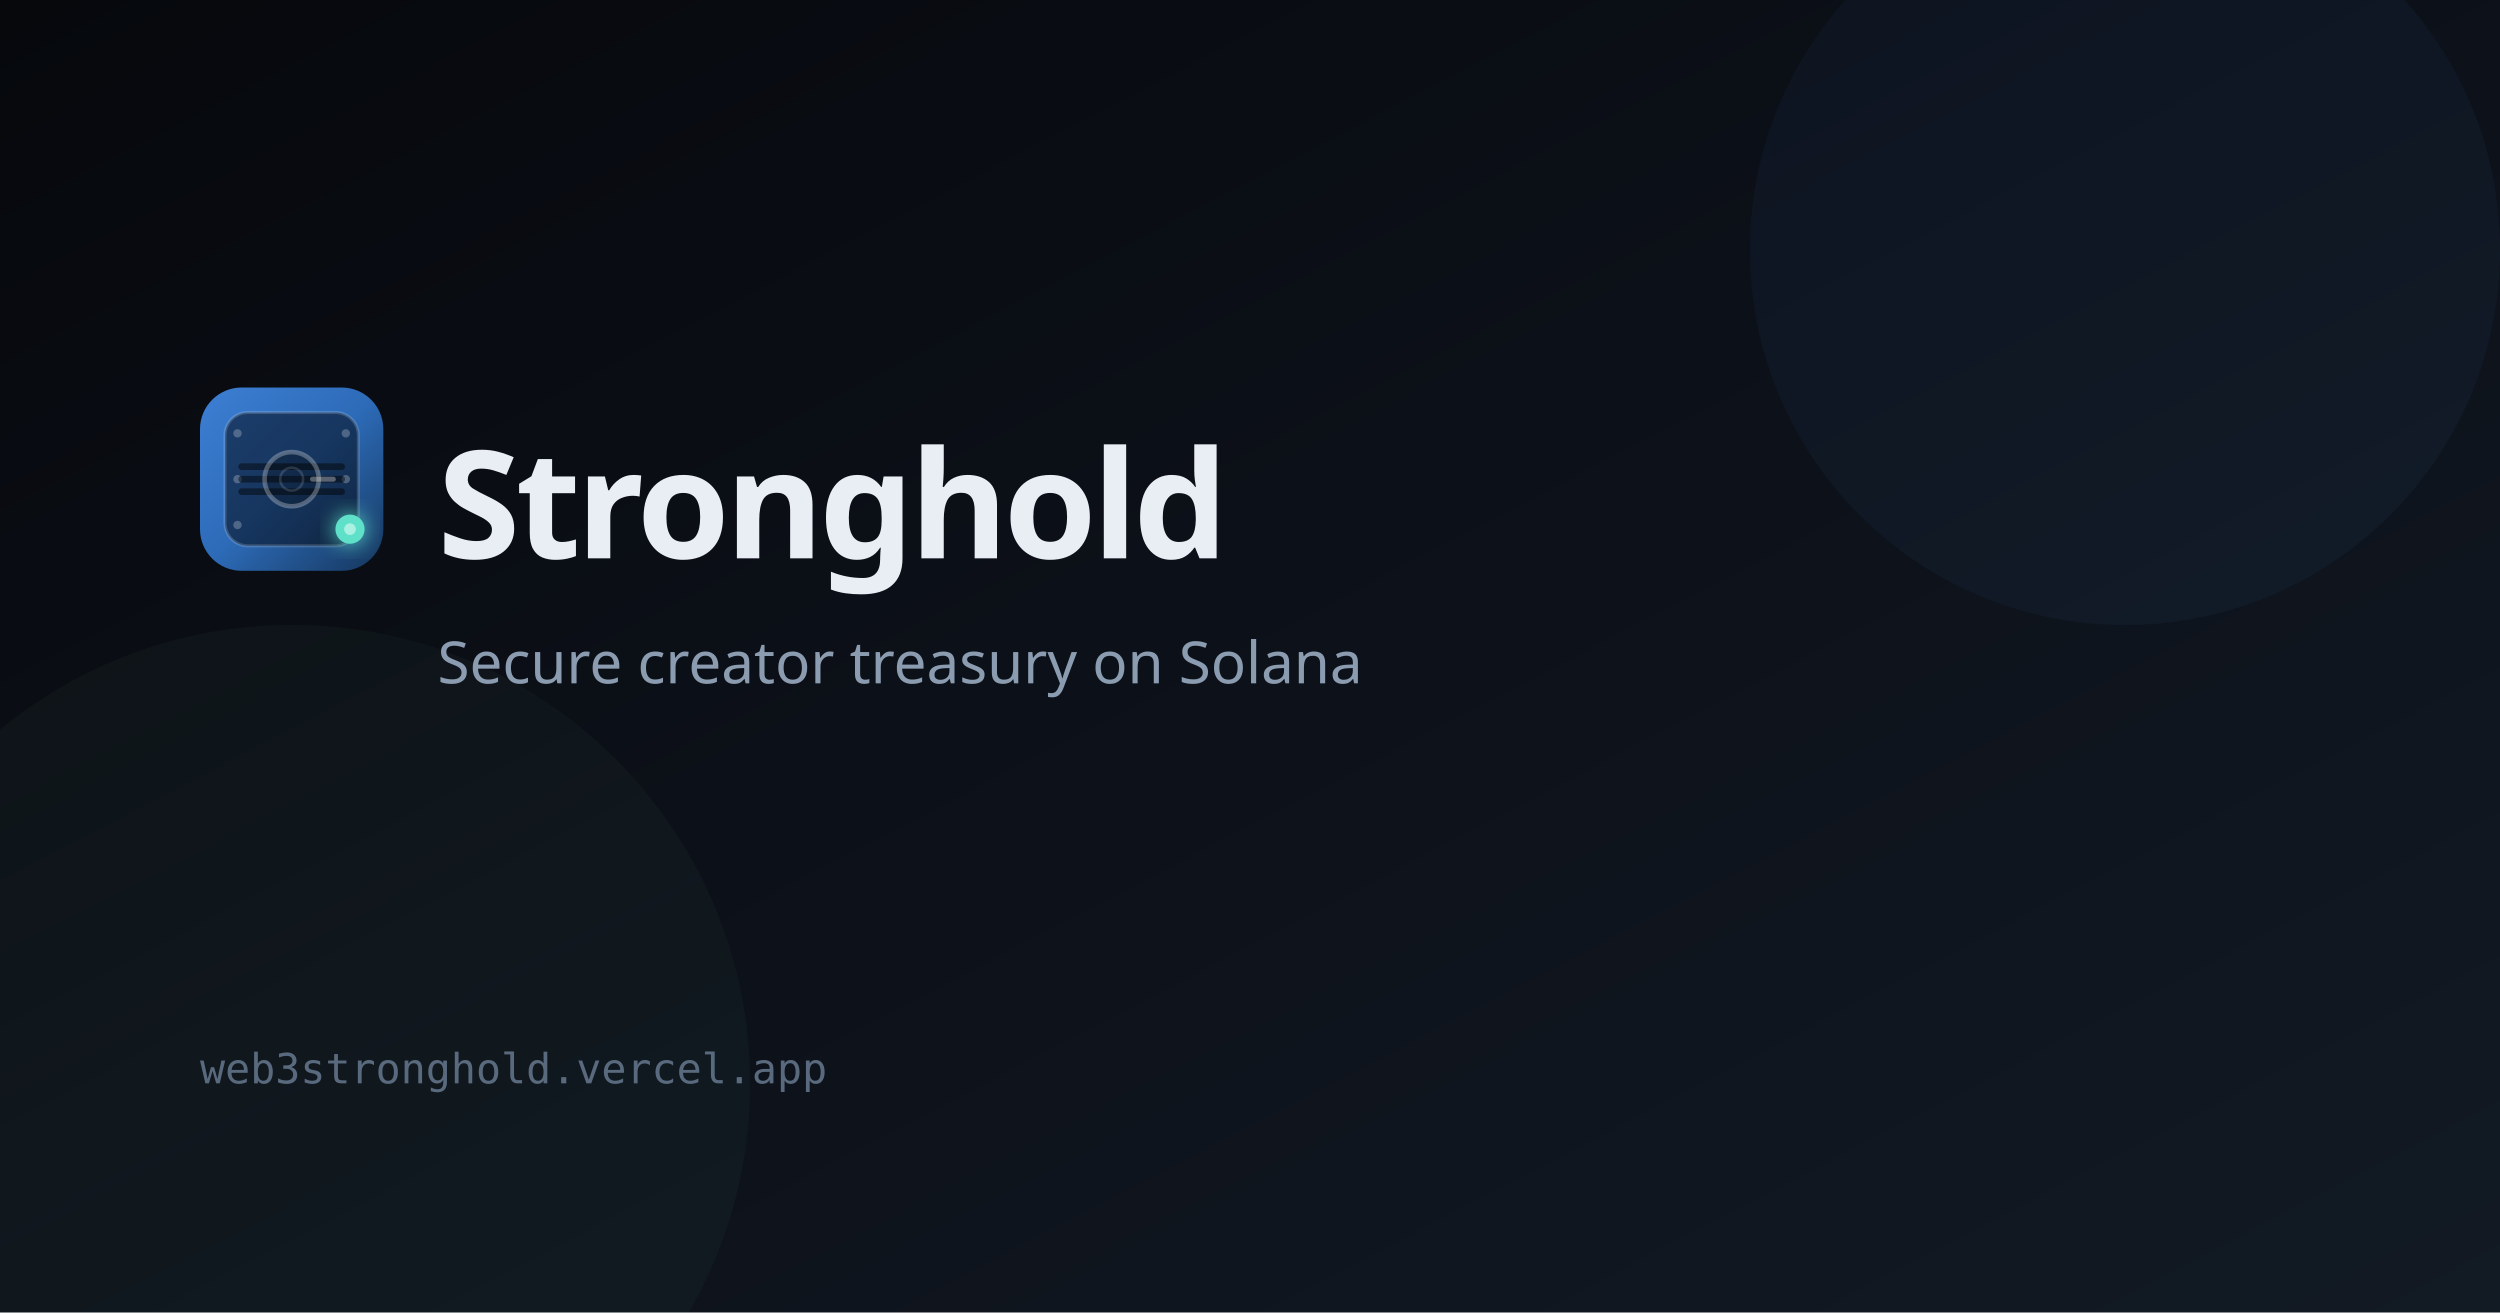
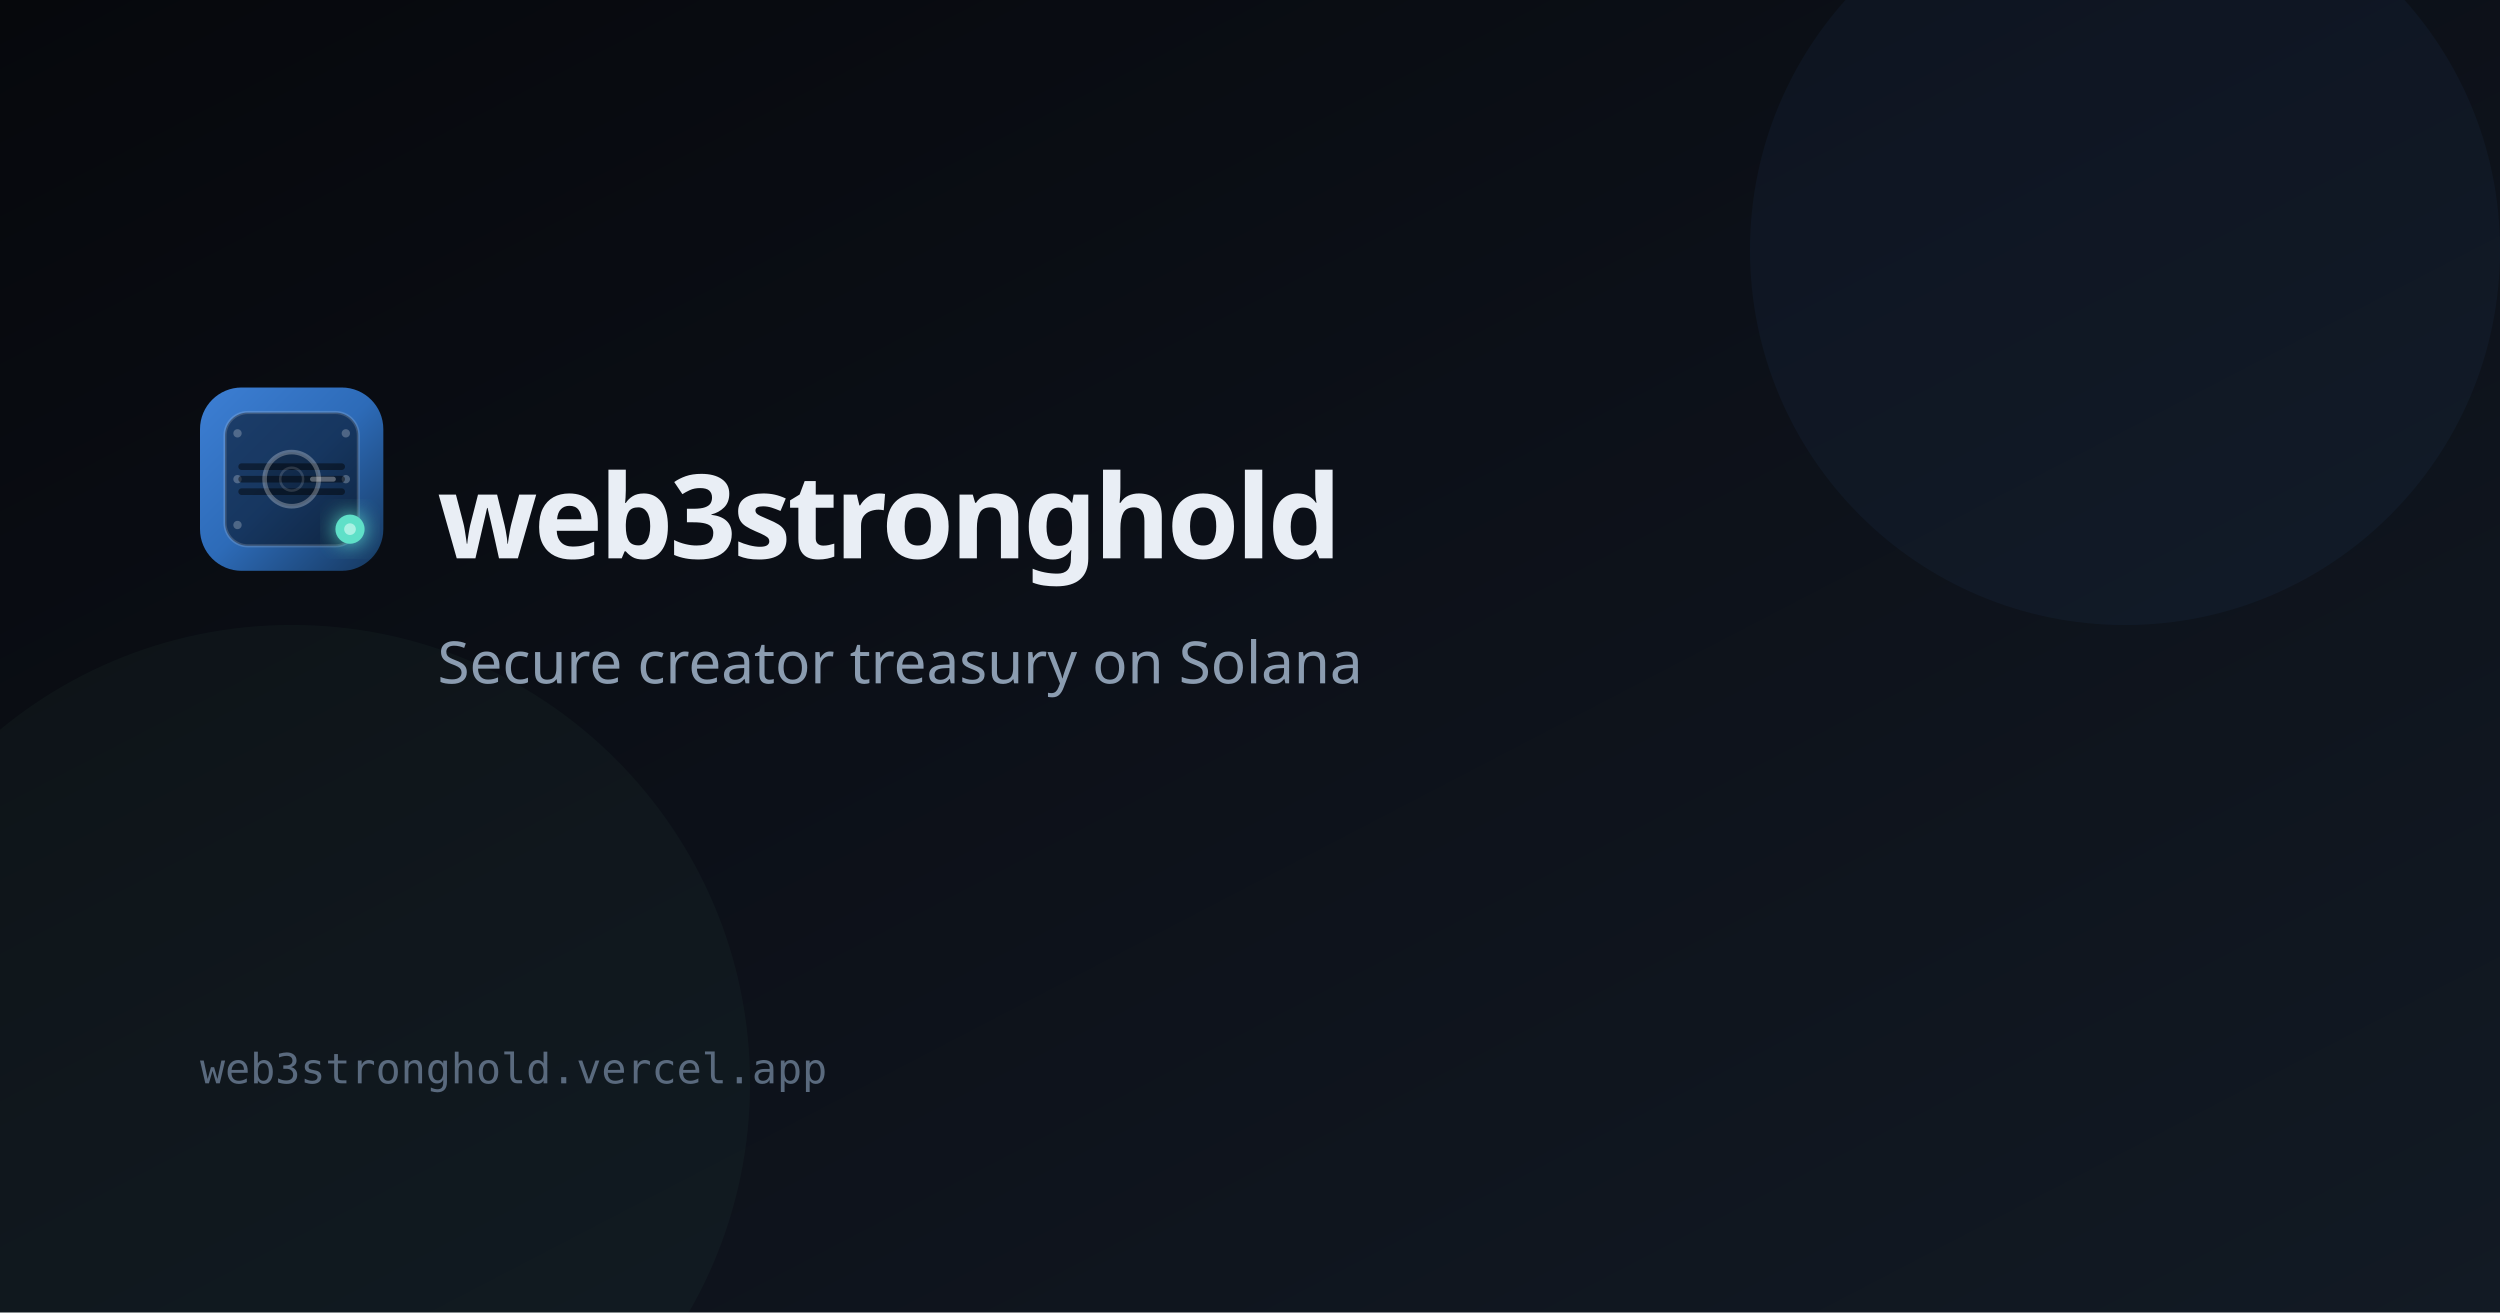
- <svg xmlns="http://www.w3.org/2000/svg" width="1200" height="630" viewBox="0 0 1200 630" role="img" aria-label="Stronghold — secure creator treasury on Solana">
+ <svg xmlns="http://www.w3.org/2000/svg" width="1200" height="630" viewBox="0 0 1200 630" role="img" aria-label="web3stronghold — secure creator treasury on Solana">
  <defs>
    <linearGradient id="og-bg" x1="0" y1="0" x2="1" y2="1">
      <stop offset="0%" stop-color="#06080c" />
      <stop offset="45%" stop-color="#0c1018" />
      <stop offset="100%" stop-color="#121a24" />
    </linearGradient>
    <linearGradient id="og-card" x1="0" y1="0" x2="1" y2="1">
      <stop stop-color="#3d7fd4" />
      <stop offset="0.5" stop-color="#2d6bb8" />
      <stop offset="1" stop-color="#15365c" />
    </linearGradient>
    <filter id="og-glow" x="-50%" y="-50%" width="200%" height="200%">
      <feGaussianBlur stdDeviation="5" result="b" />
      <feMerge>
        <feMergeNode in="b" />
        <feMergeNode in="SourceGraphic" />
      </feMerge>
    </filter>
  </defs>
  <rect width="1200" height="630" fill="url(#og-bg)" />
  <circle cx="1020" cy="120" r="180" fill="#3d7fd4" opacity="0.06" />
  <circle cx="140" cy="520" r="220" fill="#5ecf9a" opacity="0.04" />
  <rect x="96" y="186" width="88" height="88" rx="20" fill="url(#og-card)" />
  <rect x="108" y="198" width="64" height="64" rx="11" fill="rgba(4,12,24,0.55)" stroke="rgba(255,255,255,0.16)" stroke-width="1.5" />
  <circle cx="114" cy="208" r="2" fill="rgba(255,255,255,0.24)" />
  <circle cx="114" cy="230" r="2" fill="rgba(255,255,255,0.24)" />
  <circle cx="114" cy="252" r="2" fill="rgba(255,255,255,0.24)" />
  <circle cx="166" cy="208" r="2" fill="rgba(255,255,255,0.24)" />
  <circle cx="166" cy="230" r="2" fill="rgba(255,255,255,0.24)" />
  <circle cx="166" cy="252" r="2" fill="rgba(255,255,255,0.24)" />
  <path d="M116 224h48M116 230h48M116 236h48" fill="none" stroke="rgba(0,0,0,0.45)" stroke-width="3.2" stroke-linecap="round" />
  <circle cx="140" cy="230" r="13" stroke="rgba(255,255,255,0.28)" stroke-width="2.2" fill="rgba(0,0,0,0.22)" />
  <circle cx="140" cy="230" r="5.5" stroke="rgba(255,255,255,0.14)" stroke-width="1.2" fill="none" />
  <path d="M150 230h10" stroke="rgba(255,255,255,0.32)" stroke-width="2.4" stroke-linecap="round" />
  <circle cx="168" cy="254" r="7" fill="#5ee0c8" filter="url(#og-glow)" />
  <circle cx="168" cy="254" r="2.8" fill="#e8fffa" opacity="0.55" />
-   <text x="210" y="268" fill="#e9eef5" font-family="system-ui, Segoe UI, sans-serif" font-size="72" font-weight="700" letter-spacing="-0.03em">
-     Stronghold
+   <text x="210" y="268" fill="#e9eef5" font-family="system-ui, Segoe UI, sans-serif" font-size="56" font-weight="700" letter-spacing="-0.03em">
+     web3stronghold
  </text>
  <text x="210" y="328" fill="#8b9cb0" font-family="system-ui, Segoe UI, sans-serif" font-size="28" font-weight="500">
    Secure creator treasury on Solana
  </text>
  <text x="96" y="520" fill="#5a6a7e" font-family="ui-monospace, monospace" font-size="20">
    web3stronghold.vercel.app
  </text>
</svg>
